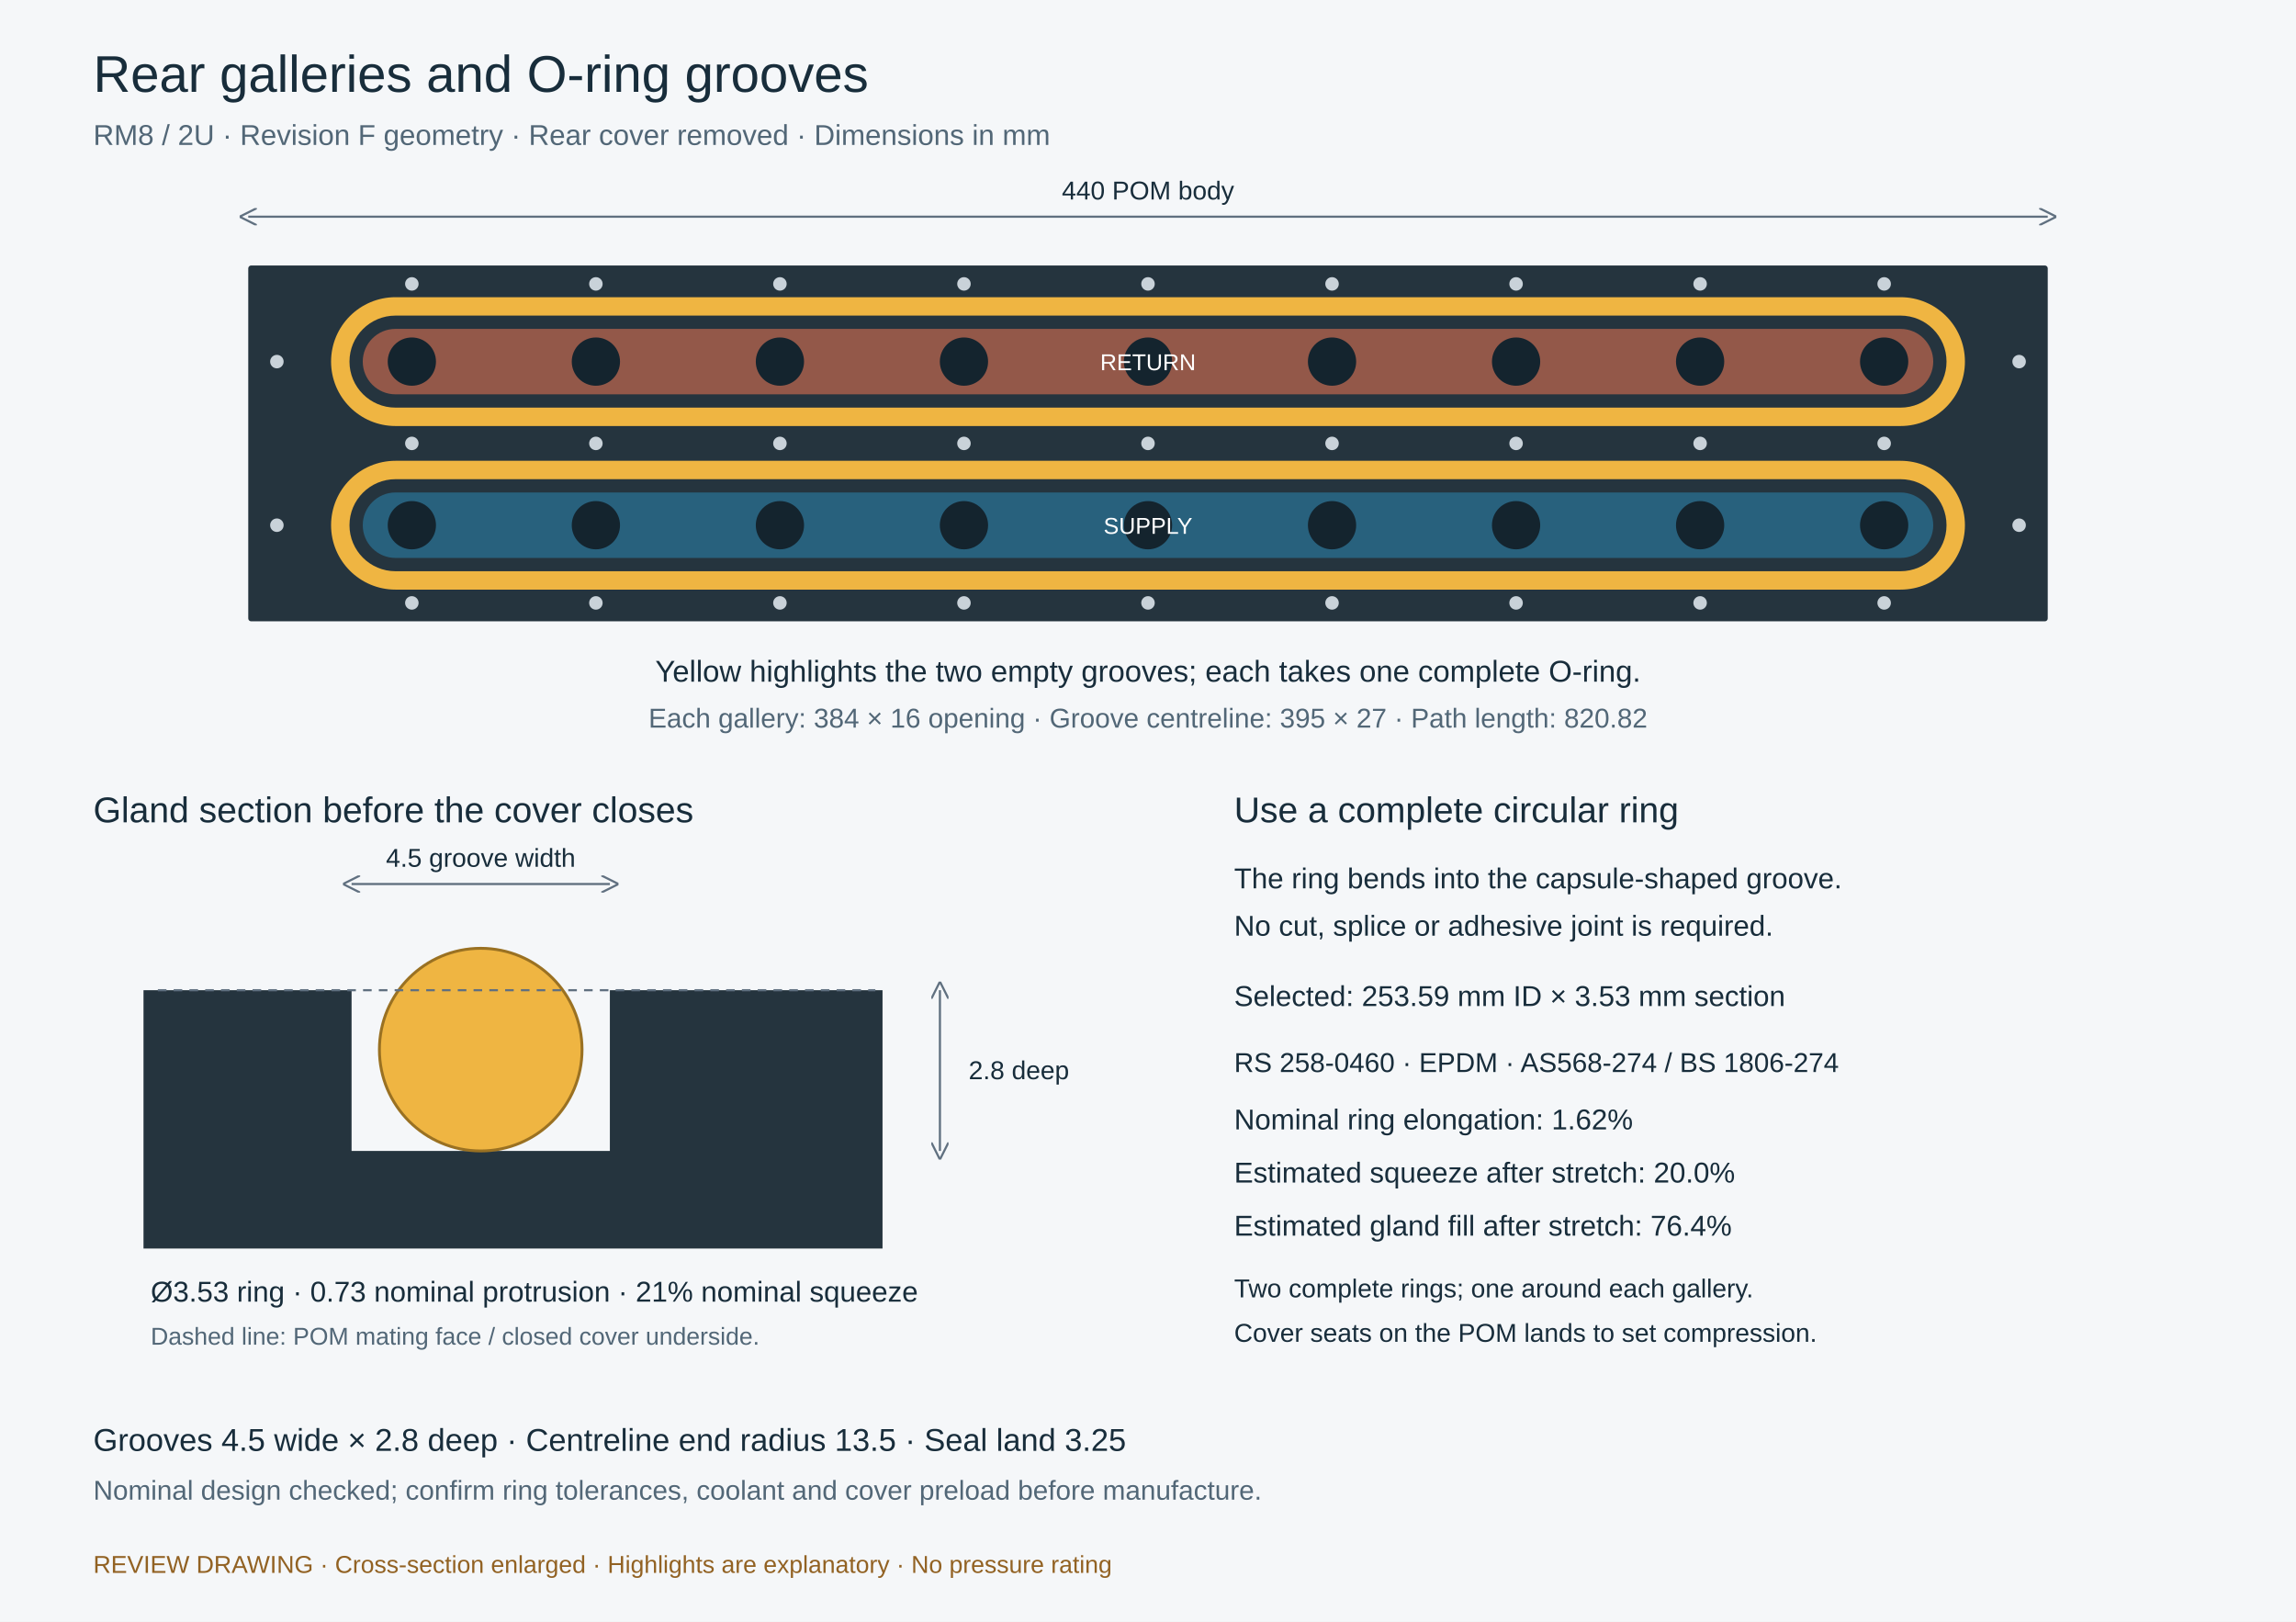
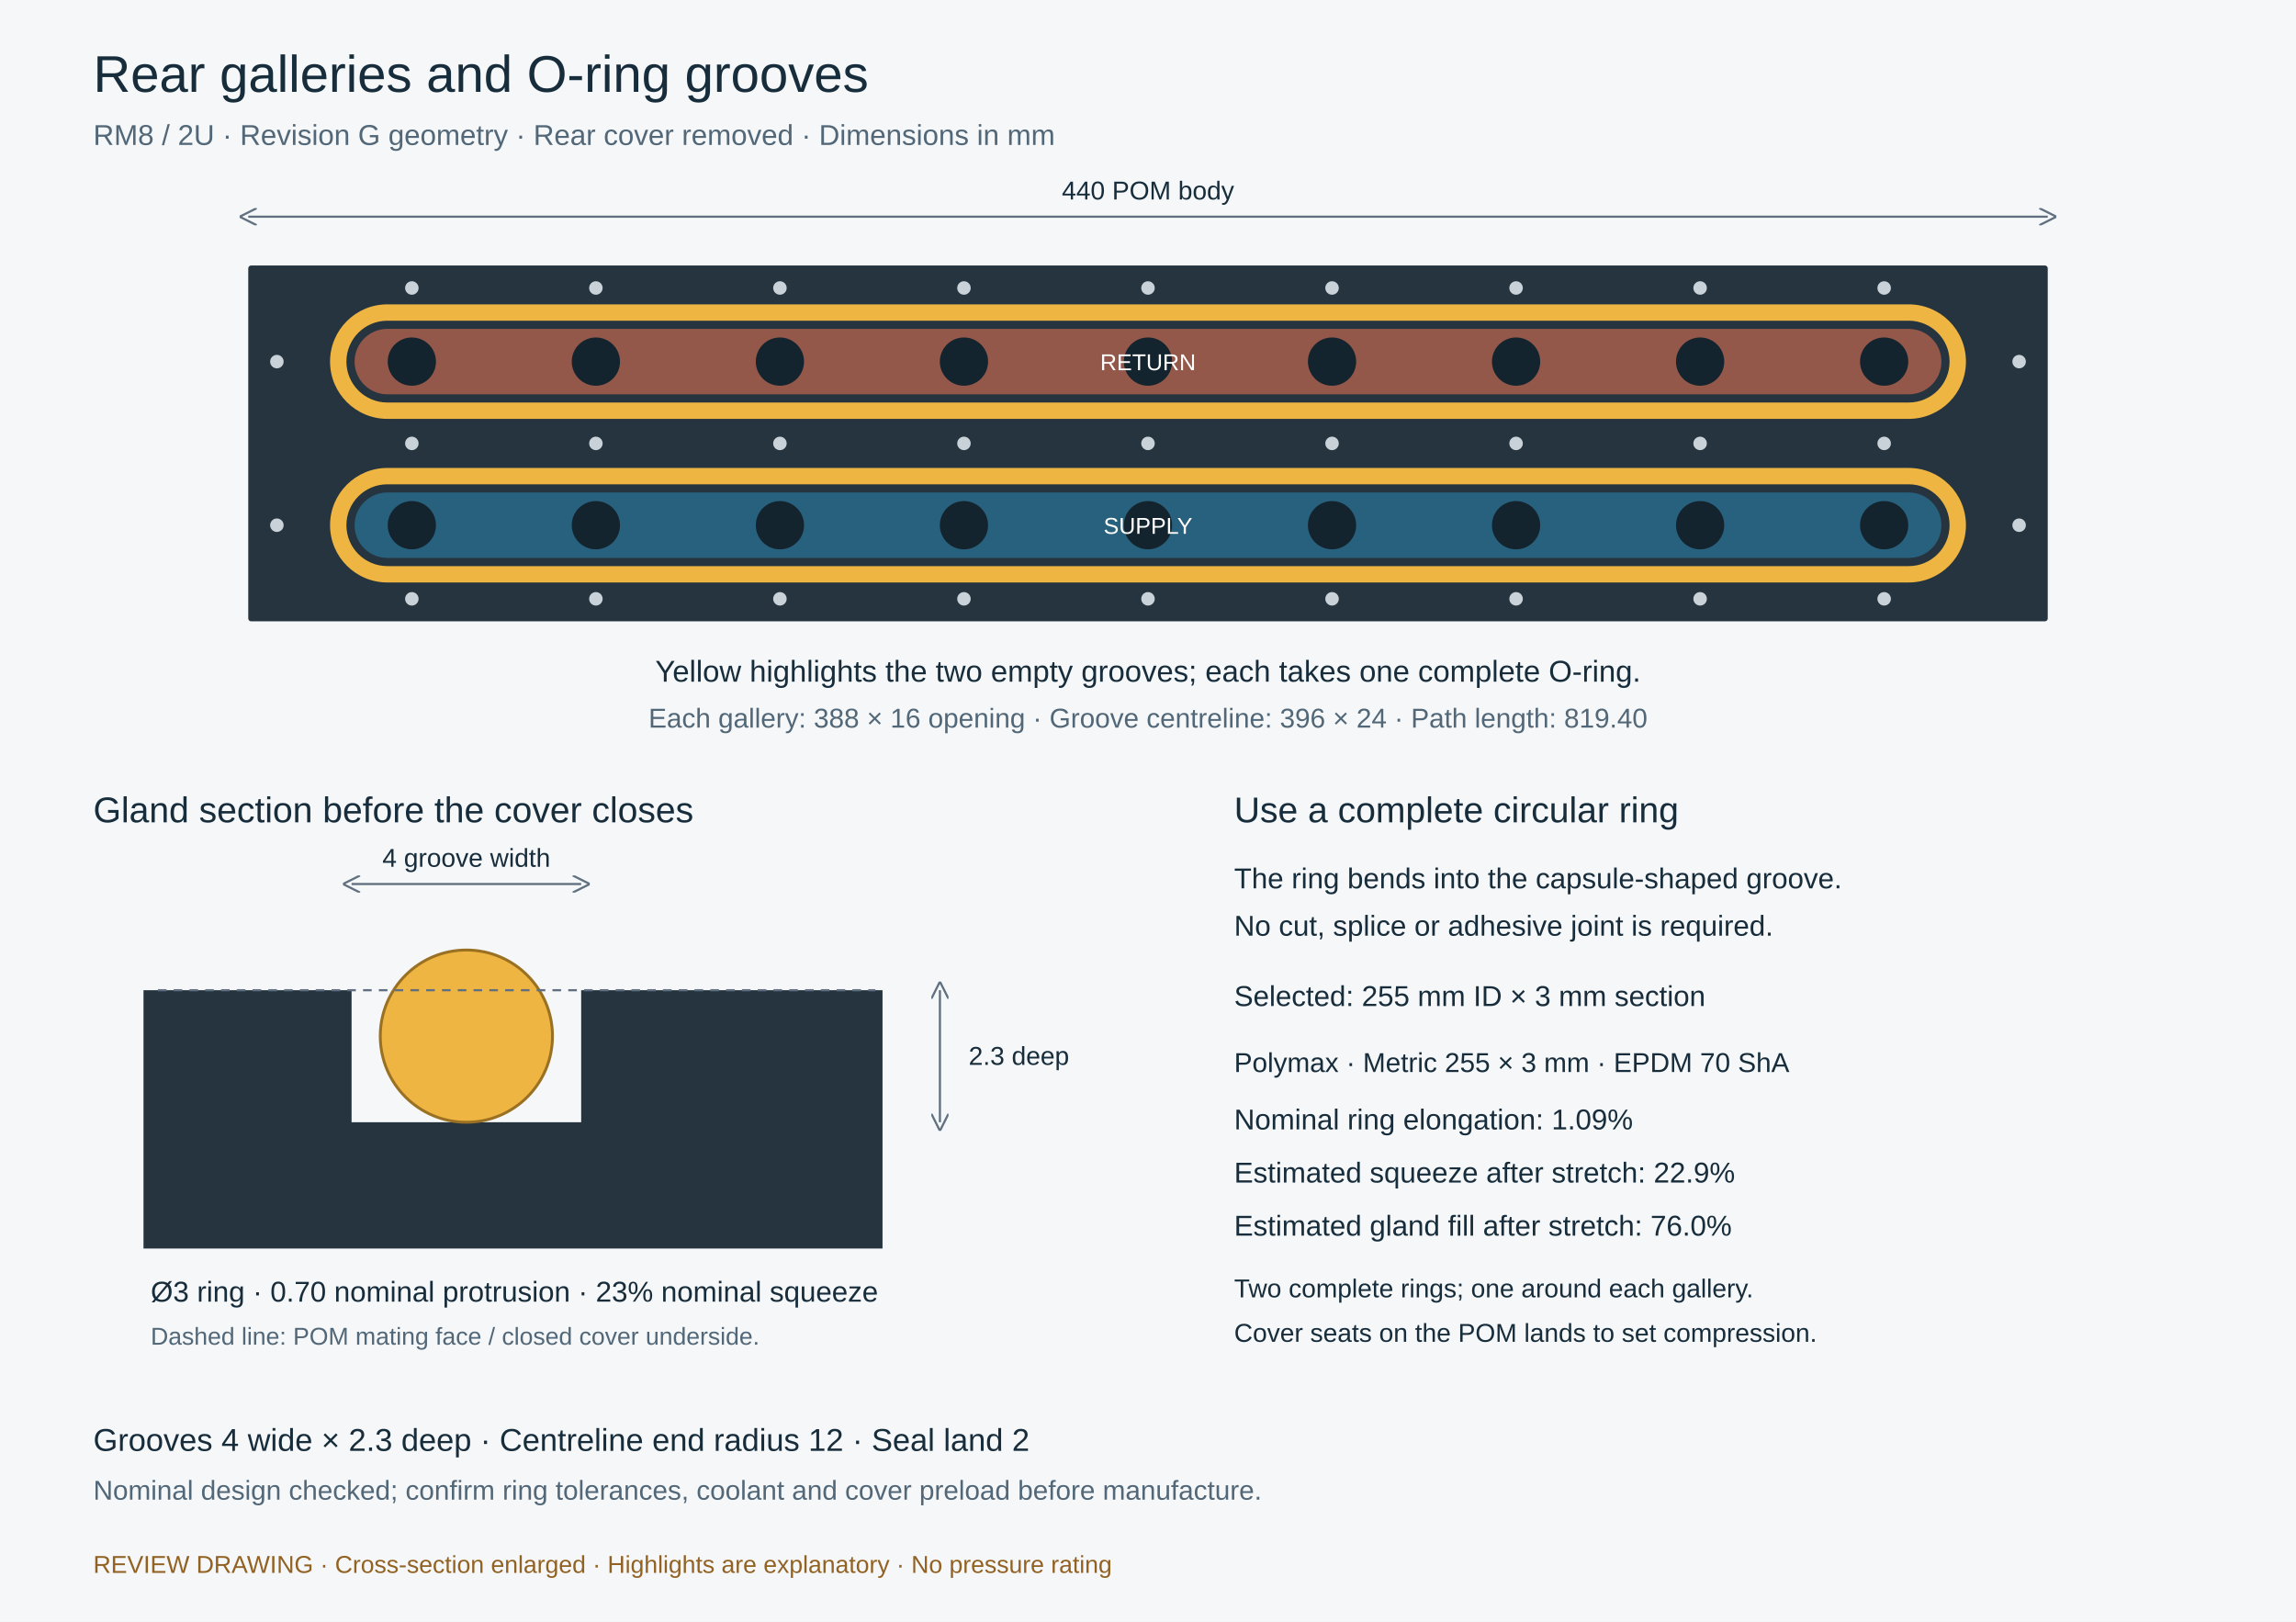
<svg xmlns="http://www.w3.org/2000/svg" width="1600" height="1130" viewBox="0 0 1600 1130">
  <defs>
    <marker id="arr" markerWidth="8" markerHeight="8" refX="4" refY="4" orient="auto-start-reverse">
      <path d="M0 0 L8 4 L0 8" fill="none" stroke="#607080" />
    </marker>
  </defs>
  <rect width="1600" height="1130" fill="#f5f7f9" />
  <g font-family="Arial,sans-serif" fill="#182d3b">
    <text x="65" y="64" font-size="36" fill="#182d3b" text-anchor="start">Rear galleries and O-ring grooves</text>
-     <text x="65" y="101" font-size="20" fill="#526777" text-anchor="start">RM8 / 2U · Revision F geometry · Rear cover removed · Dimensions in mm</text>
+     <text x="65" y="101" font-size="20" fill="#526777" text-anchor="start">RM8 / 2U · Revision G geometry · Rear cover removed · Dimensions in mm</text>
    <line x1="173.0" y1="151" x2="1427.0" y2="151" stroke="#607080" stroke-width="1.5" marker-start="url(#arr)" marker-end="url(#arr)" />
    <text x="800" y="139" font-size="18" fill="#182d3b" text-anchor="middle">440 POM body</text>
    <rect x="173.0" y="185" width="1254.0" height="247.95" rx="2" fill="#25343e" stroke="none" />
-     <rect x="230.712" y="321.087" width="1138.575" height="89.775" rx="44.888" fill="#efb542" stroke="none" />
-     <rect x="243.538" y="333.913" width="1112.925" height="64.125" rx="32.062" fill="#25343e" stroke="none" />
-     <rect x="252.8" y="343.175" width="1094.4" height="45.6" rx="22.8" fill="#28617d" stroke="none" />
+     <rect x="230.0" y="326.075" width="1140.0" height="79.8" rx="39.9" fill="#efb542" stroke="none" />
+     <rect x="241.4" y="337.475" width="1117.2" height="57.0" rx="28.5" fill="#25343e" stroke="none" />
+     <rect x="247.1" y="343.175" width="1105.8" height="45.6" rx="22.8" fill="#28617d" stroke="none" />
    <circle cx="1313.0" cy="365.975" r="16.815" fill="#14242e" />
    <circle cx="1184.75" cy="365.975" r="16.815" fill="#14242e" />
    <circle cx="1056.5" cy="365.975" r="16.815" fill="#14242e" />
    <circle cx="928.25" cy="365.975" r="16.815" fill="#14242e" />
    <circle cx="800.0" cy="365.975" r="16.815" fill="#14242e" />
    <circle cx="671.75" cy="365.975" r="16.815" fill="#14242e" />
    <circle cx="543.5" cy="365.975" r="16.815" fill="#14242e" />
    <circle cx="415.25" cy="365.975" r="16.815" fill="#14242e" />
    <circle cx="287.0" cy="365.975" r="16.815" fill="#14242e" />
    <text x="800" y="371.975" font-size="16" fill="#ffffff" text-anchor="middle">SUPPLY</text>
-     <rect x="230.712" y="207.088" width="1138.575" height="89.775" rx="44.888" fill="#efb542" stroke="none" />
-     <rect x="243.538" y="219.912" width="1112.925" height="64.125" rx="32.062" fill="#25343e" stroke="none" />
-     <rect x="252.8" y="229.175" width="1094.4" height="45.6" rx="22.8" fill="#935849" stroke="none" />
+     <rect x="230.0" y="212.075" width="1140.0" height="79.8" rx="39.9" fill="#efb542" stroke="none" />
+     <rect x="241.4" y="223.475" width="1117.2" height="57.0" rx="28.5" fill="#25343e" stroke="none" />
+     <rect x="247.1" y="229.175" width="1105.8" height="45.6" rx="22.8" fill="#935849" stroke="none" />
    <circle cx="1313.0" cy="251.975" r="16.815" fill="#14242e" />
    <circle cx="1184.75" cy="251.975" r="16.815" fill="#14242e" />
    <circle cx="1056.5" cy="251.975" r="16.815" fill="#14242e" />
    <circle cx="928.25" cy="251.975" r="16.815" fill="#14242e" />
    <circle cx="800.0" cy="251.975" r="16.815" fill="#14242e" />
    <circle cx="671.75" cy="251.975" r="16.815" fill="#14242e" />
    <circle cx="543.5" cy="251.975" r="16.815" fill="#14242e" />
    <circle cx="415.25" cy="251.975" r="16.815" fill="#14242e" />
    <circle cx="287.0" cy="251.975" r="16.815" fill="#14242e" />
    <text x="800" y="257.975" font-size="16" fill="#ffffff" text-anchor="middle">RETURN</text>
-     <circle cx="1313.0" cy="420.125" r="4.702" fill="#c9d2d9" />
-     <circle cx="1184.75" cy="420.125" r="4.702" fill="#c9d2d9" />
-     <circle cx="1056.5" cy="420.125" r="4.702" fill="#c9d2d9" />
-     <circle cx="928.25" cy="420.125" r="4.702" fill="#c9d2d9" />
-     <circle cx="800.0" cy="420.125" r="4.702" fill="#c9d2d9" />
-     <circle cx="671.75" cy="420.125" r="4.702" fill="#c9d2d9" />
-     <circle cx="543.5" cy="420.125" r="4.702" fill="#c9d2d9" />
-     <circle cx="415.25" cy="420.125" r="4.702" fill="#c9d2d9" />
-     <circle cx="287.0" cy="420.125" r="4.702" fill="#c9d2d9" />
+     <circle cx="1313.0" cy="417.275" r="4.702" fill="#c9d2d9" />
+     <circle cx="1184.75" cy="417.275" r="4.702" fill="#c9d2d9" />
+     <circle cx="1056.5" cy="417.275" r="4.702" fill="#c9d2d9" />
+     <circle cx="928.25" cy="417.275" r="4.702" fill="#c9d2d9" />
+     <circle cx="800.0" cy="417.275" r="4.702" fill="#c9d2d9" />
+     <circle cx="671.75" cy="417.275" r="4.702" fill="#c9d2d9" />
+     <circle cx="543.5" cy="417.275" r="4.702" fill="#c9d2d9" />
+     <circle cx="415.25" cy="417.275" r="4.702" fill="#c9d2d9" />
+     <circle cx="287.0" cy="417.275" r="4.702" fill="#c9d2d9" />
    <circle cx="1313.0" cy="308.975" r="4.702" fill="#c9d2d9" />
    <circle cx="1184.75" cy="308.975" r="4.702" fill="#c9d2d9" />
    <circle cx="1056.5" cy="308.975" r="4.702" fill="#c9d2d9" />
    <circle cx="928.25" cy="308.975" r="4.702" fill="#c9d2d9" />
    <circle cx="800.0" cy="308.975" r="4.702" fill="#c9d2d9" />
    <circle cx="671.75" cy="308.975" r="4.702" fill="#c9d2d9" />
    <circle cx="543.5" cy="308.975" r="4.702" fill="#c9d2d9" />
    <circle cx="415.25" cy="308.975" r="4.702" fill="#c9d2d9" />
    <circle cx="287.0" cy="308.975" r="4.702" fill="#c9d2d9" />
-     <circle cx="1313.0" cy="197.825" r="4.702" fill="#c9d2d9" />
-     <circle cx="1184.75" cy="197.825" r="4.702" fill="#c9d2d9" />
-     <circle cx="1056.5" cy="197.825" r="4.702" fill="#c9d2d9" />
-     <circle cx="928.25" cy="197.825" r="4.702" fill="#c9d2d9" />
-     <circle cx="800.0" cy="197.825" r="4.702" fill="#c9d2d9" />
-     <circle cx="671.75" cy="197.825" r="4.702" fill="#c9d2d9" />
-     <circle cx="543.5" cy="197.825" r="4.702" fill="#c9d2d9" />
-     <circle cx="415.25" cy="197.825" r="4.702" fill="#c9d2d9" />
-     <circle cx="287.0" cy="197.825" r="4.702" fill="#c9d2d9" />
+     <circle cx="1313.0" cy="200.675" r="4.702" fill="#c9d2d9" />
+     <circle cx="1184.75" cy="200.675" r="4.702" fill="#c9d2d9" />
+     <circle cx="1056.5" cy="200.675" r="4.702" fill="#c9d2d9" />
+     <circle cx="928.25" cy="200.675" r="4.702" fill="#c9d2d9" />
+     <circle cx="800.0" cy="200.675" r="4.702" fill="#c9d2d9" />
+     <circle cx="671.75" cy="200.675" r="4.702" fill="#c9d2d9" />
+     <circle cx="543.5" cy="200.675" r="4.702" fill="#c9d2d9" />
+     <circle cx="415.25" cy="200.675" r="4.702" fill="#c9d2d9" />
+     <circle cx="287.0" cy="200.675" r="4.702" fill="#c9d2d9" />
    <circle cx="1407.05" cy="365.975" r="4.702" fill="#c9d2d9" />
    <circle cx="1407.05" cy="251.975" r="4.702" fill="#c9d2d9" />
    <circle cx="192.95" cy="365.975" r="4.702" fill="#c9d2d9" />
    <circle cx="192.95" cy="251.975" r="4.702" fill="#c9d2d9" />
    <text x="800" y="475" font-size="21" fill="#182d3b" text-anchor="middle">Yellow highlights the two empty grooves; each takes one complete O-ring.</text>
-     <text x="800" y="507" font-size="19" fill="#526777" text-anchor="middle">Each gallery: 384 × 16 opening · Groove centreline: 395 × 27 · Path length: 820.82</text>
+     <text x="800" y="507" font-size="19" fill="#526777" text-anchor="middle">Each gallery: 388 × 16 opening · Groove centreline: 396 × 24 · Path length: 819.40</text>
    <text x="65" y="573" font-size="25" fill="#182d3b" text-anchor="start">Gland section before the cover closes</text>
-     <path d="M100 690 H245 V802.0 H425.0 V690 H615 V870 H100 Z" fill="#25343e" />
-     <circle cx="335.0" cy="731.4" r="70.6" fill="#efb542" stroke="#9a7122" stroke-width="2" />
+     <path d="M100 690 H245 V782.0 H405.0 V690 H615 V870 H100 Z" fill="#25343e" />
+     <circle cx="325.0" cy="722.0" r="60.0" fill="#efb542" stroke="#9a7122" stroke-width="2" />
    <line x1="110" y1="690" x2="610" y2="690" stroke="#607080" stroke-width="1.5" stroke-dasharray="6 5" />
-     <line x1="245" y1="616" x2="425.0" y2="616" stroke="#607080" stroke-width="1.5" marker-start="url(#arr)" marker-end="url(#arr)" />
-     <text x="335.0" y="604" font-size="18" fill="#182d3b" text-anchor="middle">4.5 groove width</text>
-     <line x1="655" y1="690" x2="655" y2="802.0" stroke="#607080" stroke-width="1.5" marker-start="url(#arr)" marker-end="url(#arr)" />
-     <text x="675" y="752.0" font-size="18" fill="#182d3b" text-anchor="start">2.8 deep</text>
-     <text x="105" y="907" font-size="20" fill="#182d3b" text-anchor="start">Ø3.53 ring · 0.73 nominal protrusion · 21% nominal squeeze</text>
+     <line x1="245" y1="616" x2="405.0" y2="616" stroke="#607080" stroke-width="1.5" marker-start="url(#arr)" marker-end="url(#arr)" />
+     <text x="325.0" y="604" font-size="18" fill="#182d3b" text-anchor="middle">4 groove width</text>
+     <line x1="655" y1="690" x2="655" y2="782.0" stroke="#607080" stroke-width="1.5" marker-start="url(#arr)" marker-end="url(#arr)" />
+     <text x="675" y="742.0" font-size="18" fill="#182d3b" text-anchor="start">2.3 deep</text>
+     <text x="105" y="907" font-size="20" fill="#182d3b" text-anchor="start">Ø3 ring · 0.70 nominal protrusion · 23% nominal squeeze</text>
    <text x="105" y="937" font-size="17" fill="#526777" text-anchor="start">Dashed line: POM mating face / closed cover underside.</text>
    <text x="860" y="573" font-size="25" fill="#182d3b" text-anchor="start">Use a complete circular ring</text>
    <text x="860" y="619" font-size="20" fill="#182d3b" text-anchor="start">The ring bends into the capsule-shaped groove.</text>
    <text x="860" y="652" font-size="20" fill="#182d3b" text-anchor="start">No cut, splice or adhesive joint is required.</text>
-     <text x="860" y="701" font-size="20" fill="#182d3b" text-anchor="start">Selected: 253.59 mm ID × 3.53 mm section</text>
-     <text x="860" y="747" font-size="19" fill="#182d3b" text-anchor="start">RS 258-0460 · EPDM · AS568-274 / BS 1806-274</text>
-     <text x="860" y="787" font-size="20" fill="#182d3b" text-anchor="start">Nominal ring elongation: 1.62%</text>
-     <text x="860" y="824" font-size="20" fill="#182d3b" text-anchor="start">Estimated squeeze after stretch: 20.0%</text>
-     <text x="860" y="861" font-size="20" fill="#182d3b" text-anchor="start">Estimated gland fill after stretch: 76.4%</text>
+     <text x="860" y="701" font-size="20" fill="#182d3b" text-anchor="start">Selected: 255 mm ID × 3 mm section</text>
+     <text x="860" y="747" font-size="19" fill="#182d3b" text-anchor="start">Polymax · Metric 255 × 3 mm · EPDM 70 ShA</text>
+     <text x="860" y="787" font-size="20" fill="#182d3b" text-anchor="start">Nominal ring elongation: 1.09%</text>
+     <text x="860" y="824" font-size="20" fill="#182d3b" text-anchor="start">Estimated squeeze after stretch: 22.9%</text>
+     <text x="860" y="861" font-size="20" fill="#182d3b" text-anchor="start">Estimated gland fill after stretch: 76.0%</text>
    <text x="860" y="904" font-size="18" fill="#182d3b" text-anchor="start">Two complete rings; one around each gallery.</text>
    <text x="860" y="935" font-size="18" fill="#182d3b" text-anchor="start">Cover seats on the POM lands to set compression.</text>
-     <text x="65" y="1011" font-size="22" fill="#182d3b" text-anchor="start">Grooves 4.5 wide × 2.8 deep · Centreline end radius 13.5 · Seal land 3.25</text>
+     <text x="65" y="1011" font-size="22" fill="#182d3b" text-anchor="start">Grooves 4 wide × 2.3 deep · Centreline end radius 12 · Seal land 2</text>
    <text x="65" y="1045" font-size="19" fill="#526777" text-anchor="start">Nominal design checked; confirm ring tolerances, coolant and cover preload before manufacture.</text>
    <text x="65" y="1096" font-size="17" fill="#926223" text-anchor="start">REVIEW DRAWING · Cross-section enlarged · Highlights are explanatory · No pressure rating</text>
  </g>
</svg>
